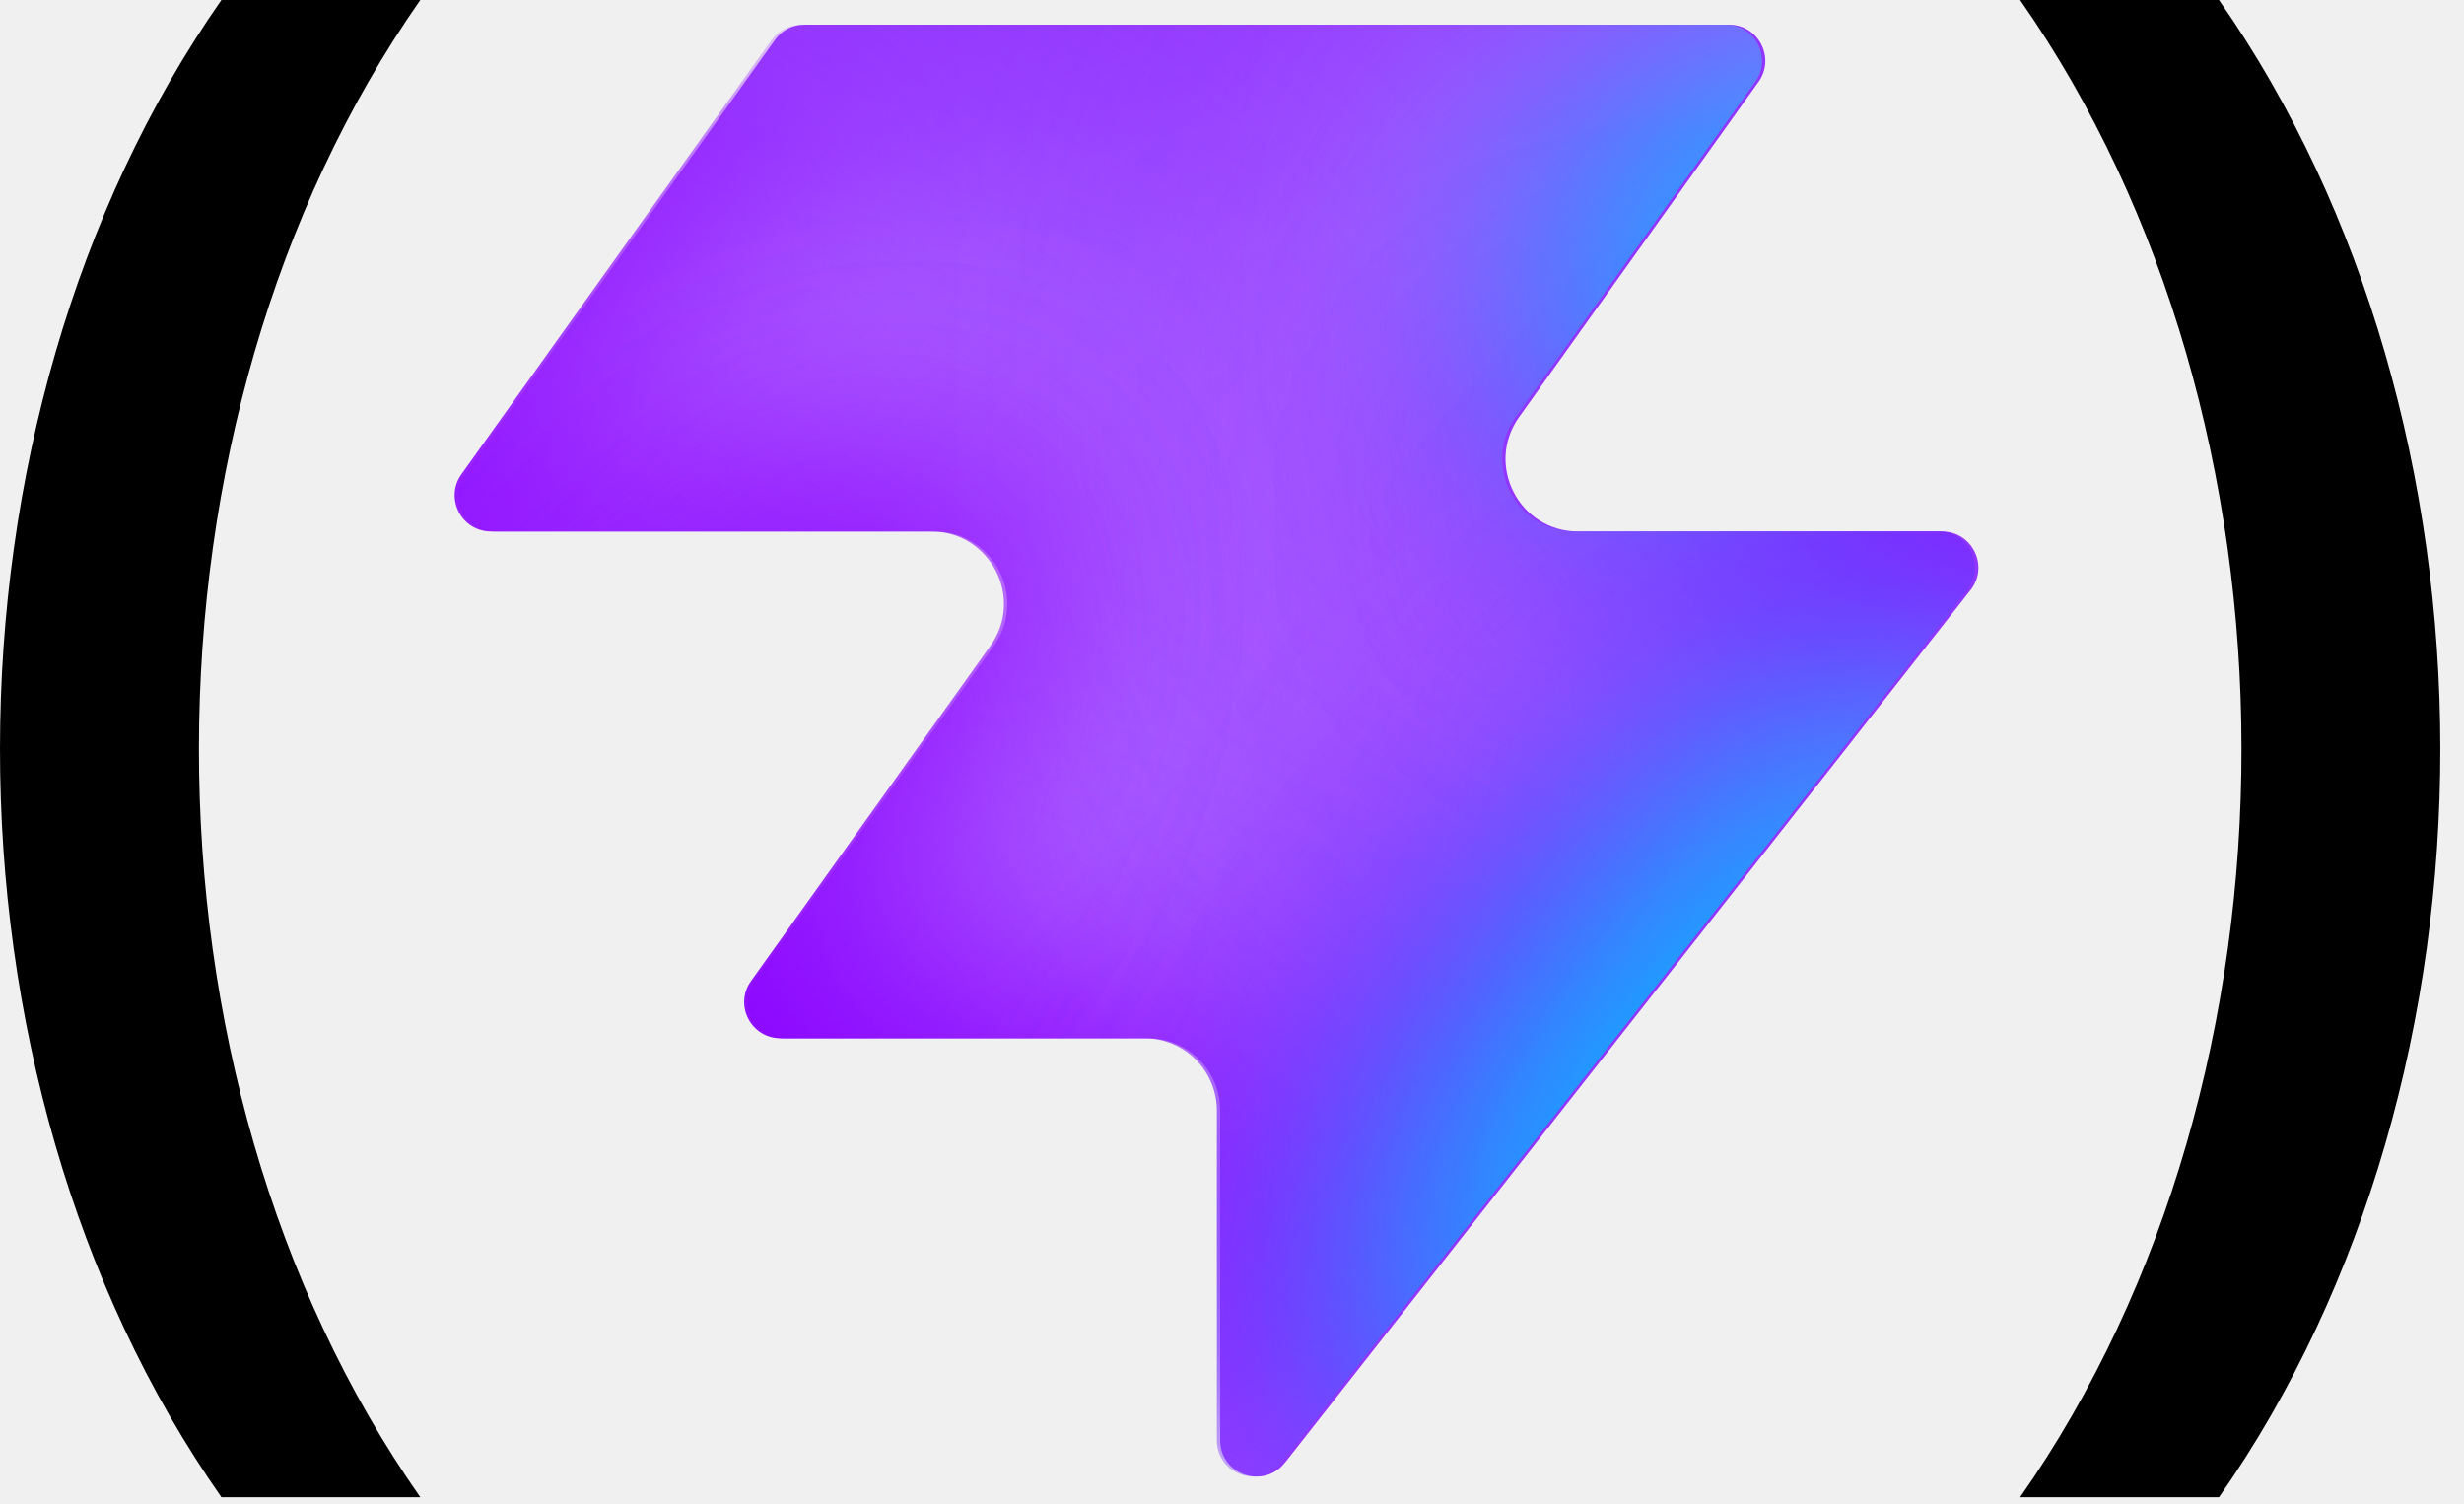
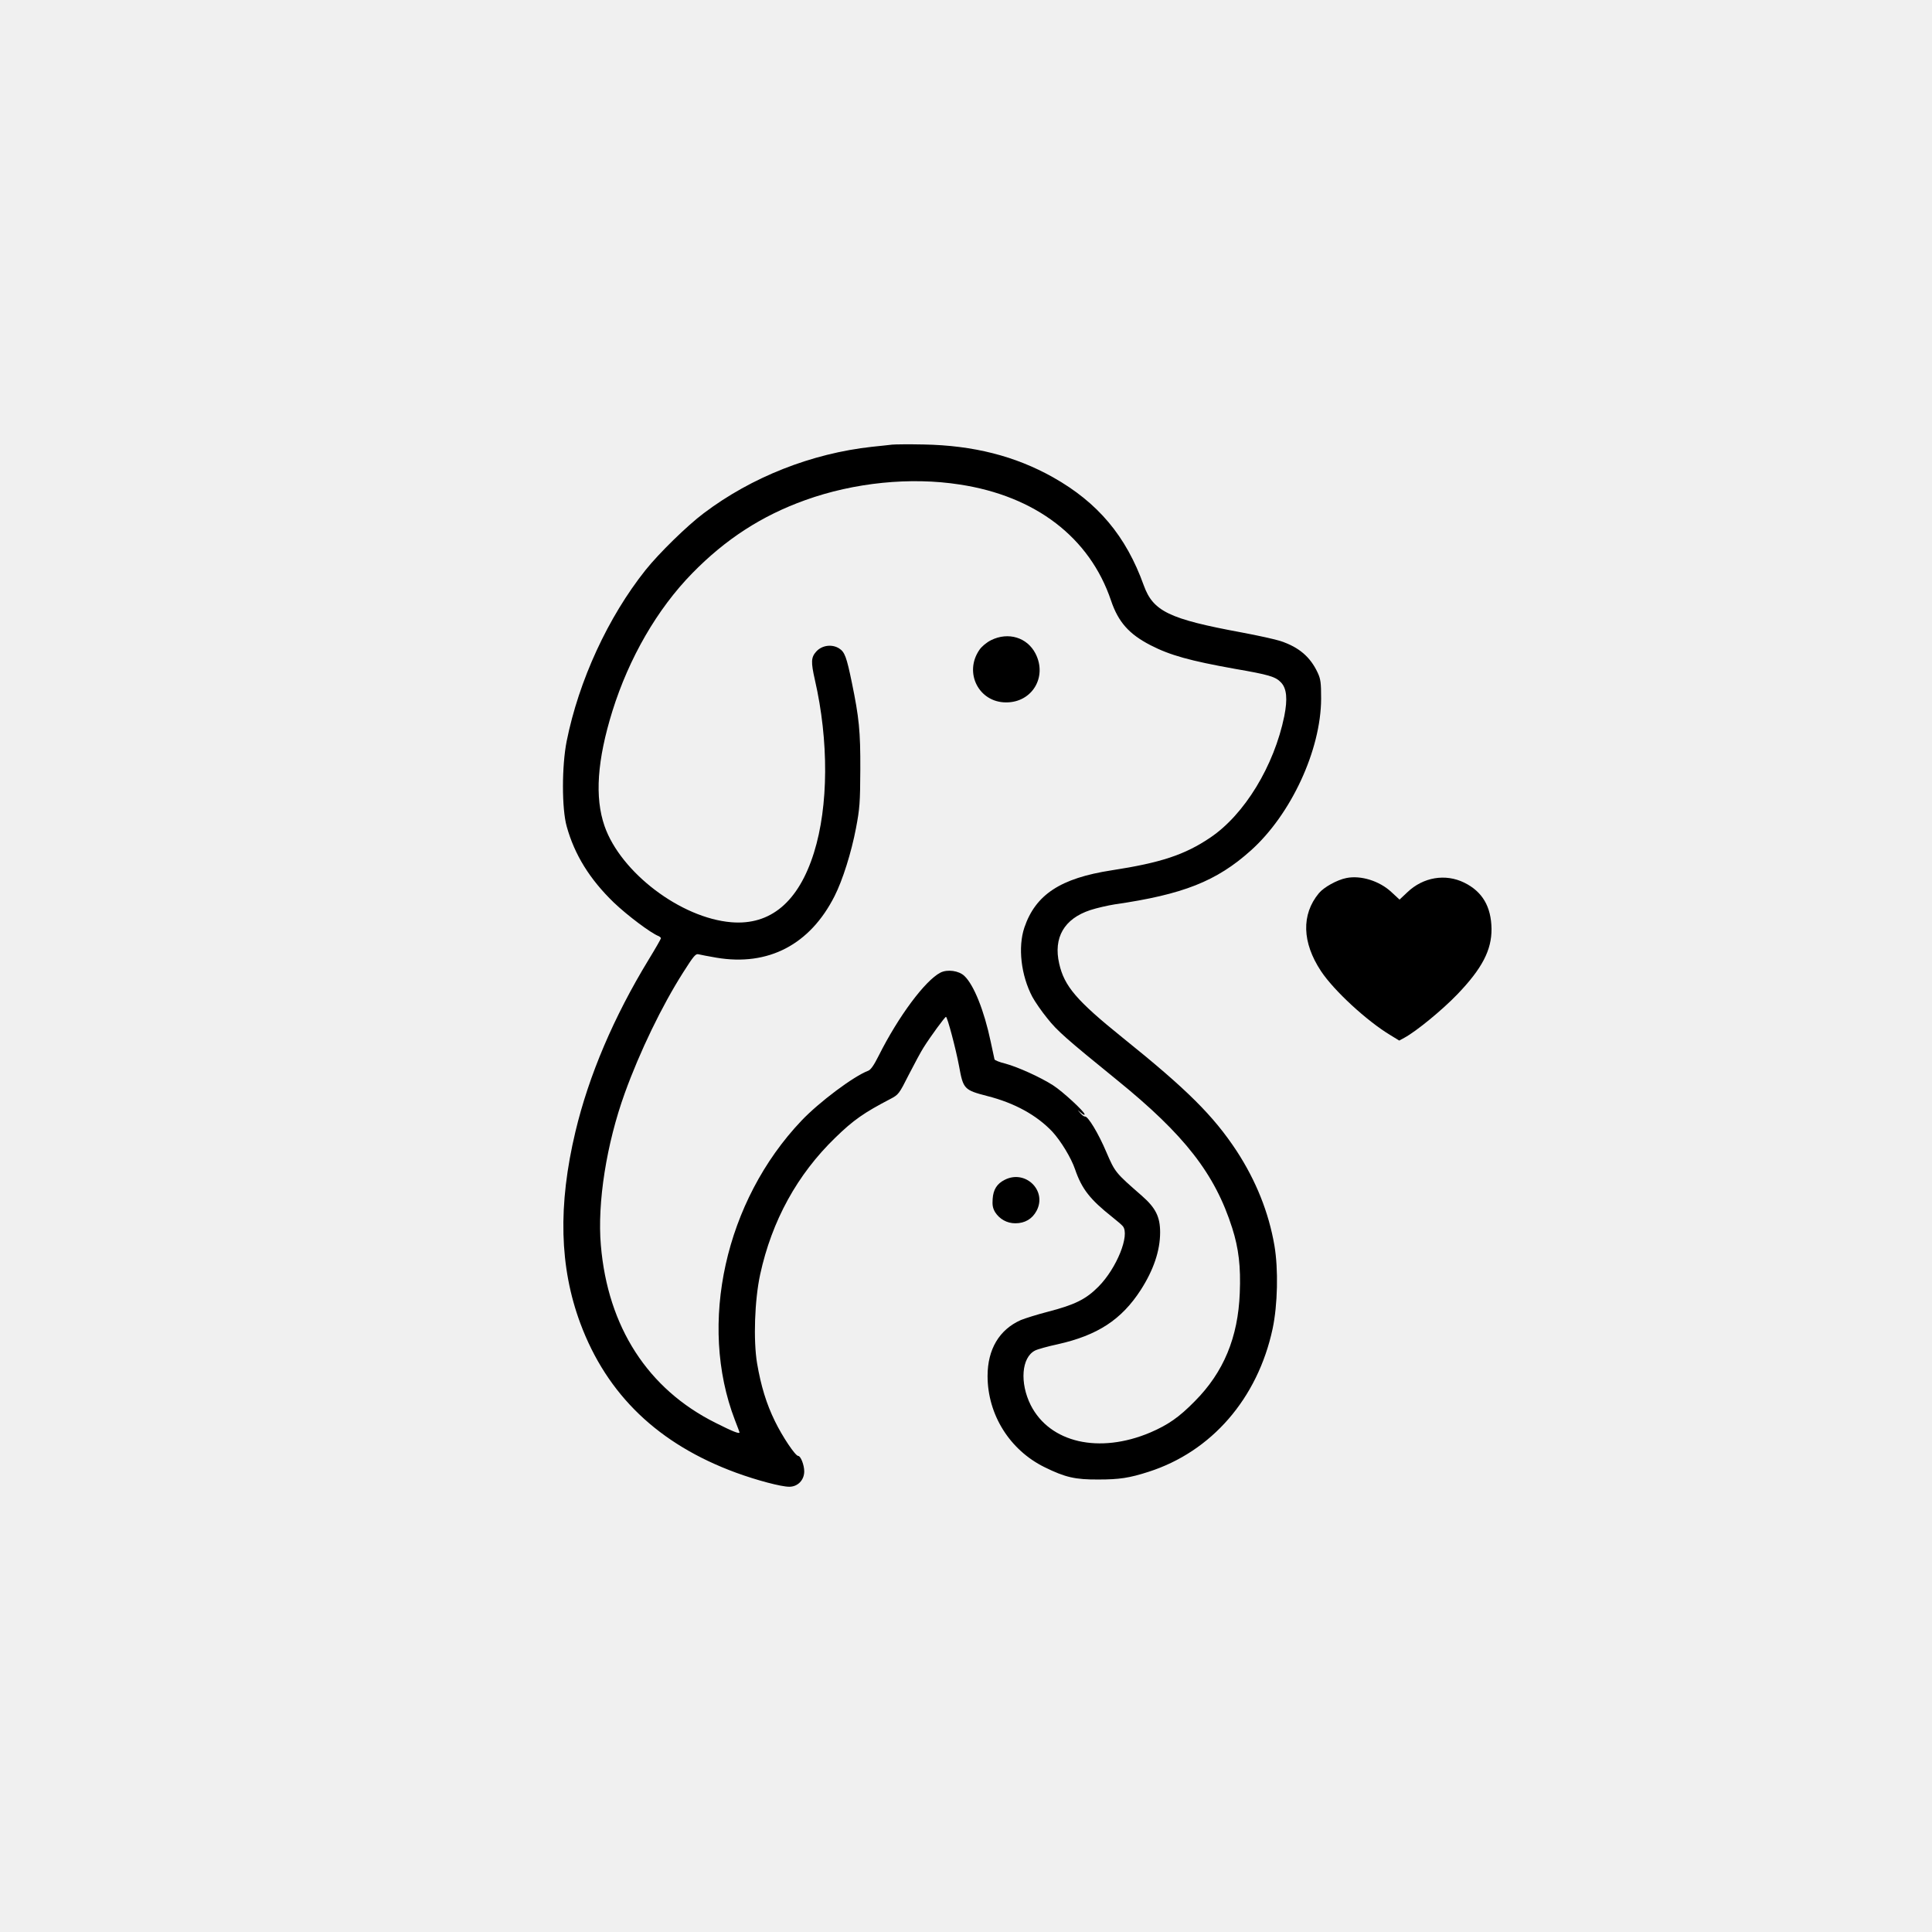
- <svg xmlns="http://www.w3.org/2000/svg" width="77" height="47" fill="none" aria-labelledby="vite-logo-title" viewBox="0 0 77 47">
-   <style>.parenthesis{fill:#000}@media (prefers-color-scheme:dark){.parenthesis{fill:#fff}}</style>
-   <path fill="#9135ff" d="M40.151 45.71c-.663.844-2.02.374-2.02-.699V34.708a2.26 2.26 0 0 0-2.262-2.262H24.493c-.92 0-1.457-1.04-.92-1.788l7.479-10.471c1.07-1.498 0-3.578-1.842-3.578H15.443c-.92 0-1.456-1.04-.92-1.788l9.696-13.576c.213-.297.556-.474.92-.474h28.894c.92 0 1.456 1.04.92 1.788l-7.48 10.472c-1.07 1.497 0 3.578 1.842 3.578h11.376c.944 0 1.474 1.087.89 1.83L40.153 45.712z" />
-   <mask id="a" width="48" height="47" x="14" y="0" maskUnits="userSpaceOnUse" style="mask-type:alpha">
-     <path fill="#000" d="M40.047 45.71c-.663.843-2.02.374-2.02-.699V34.708a2.26 2.26 0 0 0-2.262-2.262H24.389c-.92 0-1.457-1.04-.92-1.788l7.479-10.472c1.07-1.497 0-3.578-1.842-3.578H15.34c-.92 0-1.456-1.04-.92-1.788l9.696-13.575c.213-.297.556-.474.92-.474H53.93c.92 0 1.456 1.04.92 1.788L47.37 13.03c-1.07 1.498 0 3.578 1.842 3.578h11.376c.944 0 1.474 1.088.89 1.831L40.049 45.712z" />
-   </mask>
-   <g mask="url(#a)">
-     <g filter="url(#b)">
-       <ellipse cx="5.508" cy="14.704" fill="#eee6ff" rx="5.508" ry="14.704" transform="rotate(269.814 20.96 11.29)scale(-1 1)" />
-     </g>
-     <g filter="url(#c)">
-       <ellipse cx="10.399" cy="29.851" fill="#eee6ff" rx="10.399" ry="29.851" transform="rotate(89.814 -16.902 -8.275)scale(1 -1)" />
-     </g>
-     <g filter="url(#d)">
-       <ellipse cx="5.508" cy="30.487" fill="#8900ff" rx="5.508" ry="30.487" transform="rotate(89.814 -19.197 -7.127)scale(1 -1)" />
-     </g>
-     <g filter="url(#e)">
-       <ellipse cx="5.508" cy="30.599" fill="#8900ff" rx="5.508" ry="30.599" transform="rotate(89.814 -25.928 4.177)scale(1 -1)" />
-     </g>
-     <g filter="url(#f)">
-       <ellipse cx="5.508" cy="30.599" fill="#8900ff" rx="5.508" ry="30.599" transform="rotate(89.814 -25.738 5.52)scale(1 -1)" />
-     </g>
-     <g filter="url(#g)">
-       <ellipse cx="14.072" cy="22.078" fill="#eee6ff" rx="14.072" ry="22.078" transform="rotate(93.35 31.245 55.578)scale(-1 1)" />
-     </g>
-     <g filter="url(#h)">
-       <ellipse cx="3.47" cy="21.501" fill="#8900ff" rx="3.47" ry="21.501" transform="rotate(89.009 35.419 55.202)scale(-1 1)" />
-     </g>
-     <g filter="url(#i)">
-       <ellipse cx="3.47" cy="21.501" fill="#8900ff" rx="3.47" ry="21.501" transform="rotate(89.009 35.419 55.202)scale(-1 1)" />
-     </g>
-     <g filter="url(#j)">
-       <ellipse cx="14.592" cy="9.743" fill="#8900ff" rx="4.407" ry="29.108" transform="rotate(39.51 14.592 9.743)" />
-     </g>
-     <g filter="url(#k)">
-       <ellipse cx="61.728" cy="-5.321" fill="#8900ff" rx="4.407" ry="29.108" transform="rotate(37.892 61.728 -5.32)" />
-     </g>
-     <g filter="url(#l)">
-       <ellipse cx="55.618" cy="7.104" fill="#00c2ff" rx="5.971" ry="9.665" transform="rotate(37.892 55.618 7.104)" />
-     </g>
-     <g filter="url(#m)">
-       <ellipse cx="12.326" cy="39.103" fill="#8900ff" rx="4.407" ry="29.108" transform="rotate(37.892 12.326 39.103)" />
-     </g>
-     <g filter="url(#n)">
-       <ellipse cx="12.326" cy="39.103" fill="#8900ff" rx="4.407" ry="29.108" transform="rotate(37.892 12.326 39.103)" />
-     </g>
-     <g filter="url(#o)">
-       <ellipse cx="49.857" cy="30.678" fill="#8900ff" rx="4.407" ry="29.108" transform="rotate(37.892 49.857 30.678)" />
-     </g>
-     <g filter="url(#p)">
-       <ellipse cx="52.623" cy="33.171" fill="#00c2ff" rx="5.971" ry="15.297" transform="rotate(37.892 52.623 33.17)" />
-     </g>
+ <svg xmlns="http://www.w3.org/2000/svg" version="1.0" width="1254pt" height="1254pt" viewBox="0 0 1254 1254" preserveAspectRatio="xMidYMid meet">
+   <g transform="translate(0,1254) scale(0.1,-0.1)" fill="#000000" stroke="none">
+     <path d="M5790 9654 c-19 -2 -78 -9 -130 -14 -392 -43 -781 -196 -1092 -431 -107 -80 -291 -260 -378 -369 -243 -305 -433 -717 -512 -1111 -32 -162 -32 -437 0 -552 51 -185 150 -344 306 -495 88 -84 241 -199 291 -218 8 -4 15 -10 15 -14 0 -4 -36 -67 -80 -139 -226 -371 -388 -751 -475 -1116 -114 -478 -104 -879 32 -1245 173 -464 507 -784 1011 -969 134 -49 292 -91 345 -91 55 0 97 43 97 100 0 41 -23 100 -39 100 -19 0 -104 128 -151 225 -56 114 -91 230 -116 376 -25 150 -16 411 20 577 76 349 241 649 488 888 117 114 186 162 357 251 53 28 56 31 120 158 37 72 79 150 95 175 48 76 139 200 146 200 9 0 64 -207 85 -320 27 -149 33 -155 183 -194 178 -45 322 -125 423 -232 55 -60 122 -170 147 -244 44 -128 97 -195 242 -310 30 -24 61 -50 68 -59 47 -57 -40 -273 -158 -392 -81 -82 -154 -118 -328 -163 -70 -18 -149 -43 -176 -54 -140 -62 -216 -190 -216 -363 0 -251 144 -481 370 -592 134 -66 199 -81 350 -80 135 0 201 10 325 50 409 131 708 476 805 928 33 155 38 387 12 540 -37 216 -120 422 -245 614 -151 229 -320 398 -742 737 -298 240 -377 333 -410 479 -39 169 32 292 202 348 43 14 114 30 158 37 443 64 661 150 883 349 262 234 456 654 457 986 0 103 -3 127 -22 168 -48 103 -121 166 -241 206 -33 11 -146 36 -253 56 -471 87 -574 137 -635 305 -115 321 -298 538 -589 702 -246 138 -516 207 -840 213 -93 2 -186 1 -205 -1z m440 -259 c492 -75 843 -344 981 -752 47 -140 117 -219 257 -291 126 -65 256 -101 546 -153 221 -38 265 -51 300 -88 38 -39 44 -108 22 -219 -66 -323 -258 -639 -481 -789 -166 -112 -322 -163 -640 -212 -331 -51 -493 -157 -566 -371 -43 -128 -22 -311 52 -451 17 -31 60 -94 97 -139 64 -81 122 -132 452 -400 439 -356 636 -609 748 -961 42 -132 56 -251 49 -421 -11 -289 -105 -515 -292 -703 -102 -104 -173 -153 -289 -203 -331 -140 -652 -67 -776 178 -72 144 -60 309 28 354 15 8 82 27 148 41 258 58 413 159 538 352 83 129 126 255 126 374 0 101 -29 159 -118 237 -173 151 -174 152 -231 284 -51 121 -120 235 -139 231 -5 -1 -18 8 -28 20 l-19 22 23 -19 c12 -11 22 -15 22 -9 0 17 -143 149 -204 188 -84 54 -229 119 -309 141 -38 9 -70 22 -72 28 -1 6 -12 58 -25 116 -42 200 -109 367 -170 425 -36 35 -111 45 -156 22 -99 -51 -272 -283 -400 -538 -31 -62 -52 -93 -69 -99 -95 -36 -318 -203 -433 -324 -495 -521 -672 -1319 -432 -1943 17 -43 30 -79 30 -80 0 -12 -45 6 -156 62 -439 219 -699 622 -744 1152 -24 277 37 660 155 987 98 271 241 567 379 784 68 107 81 123 100 118 11 -3 64 -13 116 -22 337 -57 608 85 767 400 52 102 109 283 139 441 24 127 27 163 28 380 1 249 -8 337 -55 565 -34 165 -46 198 -82 221 -47 30 -112 21 -149 -20 -34 -38 -35 -68 -9 -183 91 -397 89 -820 -6 -1123 -100 -319 -282 -472 -536 -451 -328 27 -718 323 -823 624 -65 187 -48 428 51 747 108 345 291 662 518 894 217 222 452 374 734 475 317 114 683 151 1003 101z" />
+     <path d="M6433 8385 c-30 -15 -61 -41 -76 -63 -102 -148 -4 -341 173 -341 169 -1 269 165 191 317 -54 105 -177 142 -288 87z" />
+     <path d="M8739 6841 c-61 -12 -147 -60 -179 -99 -114 -138 -109 -319 14 -505 83 -126 299 -325 451 -416 l57 -35 33 18 c78 42 247 181 345 283 160 167 222 286 221 424 -2 144 -59 242 -177 300 -122 60 -266 36 -369 -62 l-51 -48 -53 49 c-77 72 -198 110 -292 91z" />
+     <path d="M6521 4882 c-50 -25 -74 -63 -78 -124 -3 -41 1 -60 16 -86 29 -45 77 -72 131 -72 62 0 110 28 138 81 70 131 -73 270 -207 201z" />
  </g>
-   <path d="M6.919 0c-9.198 13.166-9.252 33.575 0 46.789h6.215c-9.25-13.214-9.196-33.623 0-46.789zm62.424 0h-6.215c9.198 13.166 9.252 33.575 0 46.789h6.215c9.25-13.214 9.196-33.623 0-46.789" class="parenthesis" />
-   <defs>
-     <filter id="b" width="60.045" height="41.654" x="-5.564" y="16.92" color-interpolation-filters="sRGB" filterUnits="userSpaceOnUse">
-       <feFlood flood-opacity="0" result="BackgroundImageFix" />
-       <feBlend in="SourceGraphic" in2="BackgroundImageFix" result="shape" />
-       <feGaussianBlur result="effect1_foregroundBlur_2002_17286" stdDeviation="7.659" />
-     </filter>
-     <filter id="c" width="90.34" height="51.437" x="-40.407" y="-6.762" color-interpolation-filters="sRGB" filterUnits="userSpaceOnUse">
-       <feFlood flood-opacity="0" result="BackgroundImageFix" />
-       <feBlend in="SourceGraphic" in2="BackgroundImageFix" result="shape" />
-       <feGaussianBlur result="effect1_foregroundBlur_2002_17286" stdDeviation="7.659" />
-     </filter>
-     <filter id="d" width="79.355" height="29.4" x="-35.435" y="2.801" color-interpolation-filters="sRGB" filterUnits="userSpaceOnUse">
-       <feFlood flood-opacity="0" result="BackgroundImageFix" />
-       <feBlend in="SourceGraphic" in2="BackgroundImageFix" result="shape" />
-       <feGaussianBlur result="effect1_foregroundBlur_2002_17286" stdDeviation="4.596" />
-     </filter>
-     <filter id="e" width="79.579" height="29.4" x="-30.84" y="20.8" color-interpolation-filters="sRGB" filterUnits="userSpaceOnUse">
-       <feFlood flood-opacity="0" result="BackgroundImageFix" />
-       <feBlend in="SourceGraphic" in2="BackgroundImageFix" result="shape" />
-       <feGaussianBlur result="effect1_foregroundBlur_2002_17286" stdDeviation="4.596" />
-     </filter>
-     <filter id="f" width="79.579" height="29.4" x="-29.307" y="21.949" color-interpolation-filters="sRGB" filterUnits="userSpaceOnUse">
-       <feFlood flood-opacity="0" result="BackgroundImageFix" />
-       <feBlend in="SourceGraphic" in2="BackgroundImageFix" result="shape" />
-       <feGaussianBlur result="effect1_foregroundBlur_2002_17286" stdDeviation="4.596" />
-     </filter>
-     <filter id="g" width="74.749" height="58.852" x="29.961" y="-17.13" color-interpolation-filters="sRGB" filterUnits="userSpaceOnUse">
-       <feFlood flood-opacity="0" result="BackgroundImageFix" />
-       <feBlend in="SourceGraphic" in2="BackgroundImageFix" result="shape" />
-       <feGaussianBlur result="effect1_foregroundBlur_2002_17286" stdDeviation="7.659" />
-     </filter>
-     <filter id="h" width="61.377" height="25.362" x="37.754" y="3.055" color-interpolation-filters="sRGB" filterUnits="userSpaceOnUse">
-       <feFlood flood-opacity="0" result="BackgroundImageFix" />
-       <feBlend in="SourceGraphic" in2="BackgroundImageFix" result="shape" />
-       <feGaussianBlur result="effect1_foregroundBlur_2002_17286" stdDeviation="4.596" />
-     </filter>
-     <filter id="i" width="61.377" height="25.362" x="37.754" y="3.055" color-interpolation-filters="sRGB" filterUnits="userSpaceOnUse">
-       <feFlood flood-opacity="0" result="BackgroundImageFix" />
-       <feBlend in="SourceGraphic" in2="BackgroundImageFix" result="shape" />
-       <feGaussianBlur result="effect1_foregroundBlur_2002_17286" stdDeviation="4.596" />
-     </filter>
-     <filter id="j" width="56.045" height="63.649" x="-13.43" y="-22.082" color-interpolation-filters="sRGB" filterUnits="userSpaceOnUse">
-       <feFlood flood-opacity="0" result="BackgroundImageFix" />
-       <feBlend in="SourceGraphic" in2="BackgroundImageFix" result="shape" />
-       <feGaussianBlur result="effect1_foregroundBlur_2002_17286" stdDeviation="4.596" />
-     </filter>
-     <filter id="k" width="54.814" height="64.646" x="34.321" y="-37.644" color-interpolation-filters="sRGB" filterUnits="userSpaceOnUse">
-       <feFlood flood-opacity="0" result="BackgroundImageFix" />
-       <feBlend in="SourceGraphic" in2="BackgroundImageFix" result="shape" />
-       <feGaussianBlur result="effect1_foregroundBlur_2002_17286" stdDeviation="4.596" />
-     </filter>
-     <filter id="l" width="33.541" height="35.313" x="38.847" y="-10.552" color-interpolation-filters="sRGB" filterUnits="userSpaceOnUse">
-       <feFlood flood-opacity="0" result="BackgroundImageFix" />
-       <feBlend in="SourceGraphic" in2="BackgroundImageFix" result="shape" />
-       <feGaussianBlur result="effect1_foregroundBlur_2002_17286" stdDeviation="4.596" />
-     </filter>
-     <filter id="m" width="54.814" height="64.646" x="-15.081" y="6.78" color-interpolation-filters="sRGB" filterUnits="userSpaceOnUse">
-       <feFlood flood-opacity="0" result="BackgroundImageFix" />
-       <feBlend in="SourceGraphic" in2="BackgroundImageFix" result="shape" />
-       <feGaussianBlur result="effect1_foregroundBlur_2002_17286" stdDeviation="4.596" />
-     </filter>
-     <filter id="n" width="54.814" height="64.646" x="-15.081" y="6.78" color-interpolation-filters="sRGB" filterUnits="userSpaceOnUse">
-       <feFlood flood-opacity="0" result="BackgroundImageFix" />
-       <feBlend in="SourceGraphic" in2="BackgroundImageFix" result="shape" />
-       <feGaussianBlur result="effect1_foregroundBlur_2002_17286" stdDeviation="4.596" />
-     </filter>
-     <filter id="o" width="54.814" height="64.646" x="22.45" y="-1.645" color-interpolation-filters="sRGB" filterUnits="userSpaceOnUse">
-       <feFlood flood-opacity="0" result="BackgroundImageFix" />
-       <feBlend in="SourceGraphic" in2="BackgroundImageFix" result="shape" />
-       <feGaussianBlur result="effect1_foregroundBlur_2002_17286" stdDeviation="4.596" />
-     </filter>
-     <filter id="p" width="39.409" height="43.623" x="32.919" y="11.36" color-interpolation-filters="sRGB" filterUnits="userSpaceOnUse">
-       <feFlood flood-opacity="0" result="BackgroundImageFix" />
-       <feBlend in="SourceGraphic" in2="BackgroundImageFix" result="shape" />
-       <feGaussianBlur result="effect1_foregroundBlur_2002_17286" stdDeviation="4.596" />
-     </filter>
-   </defs>
</svg>
